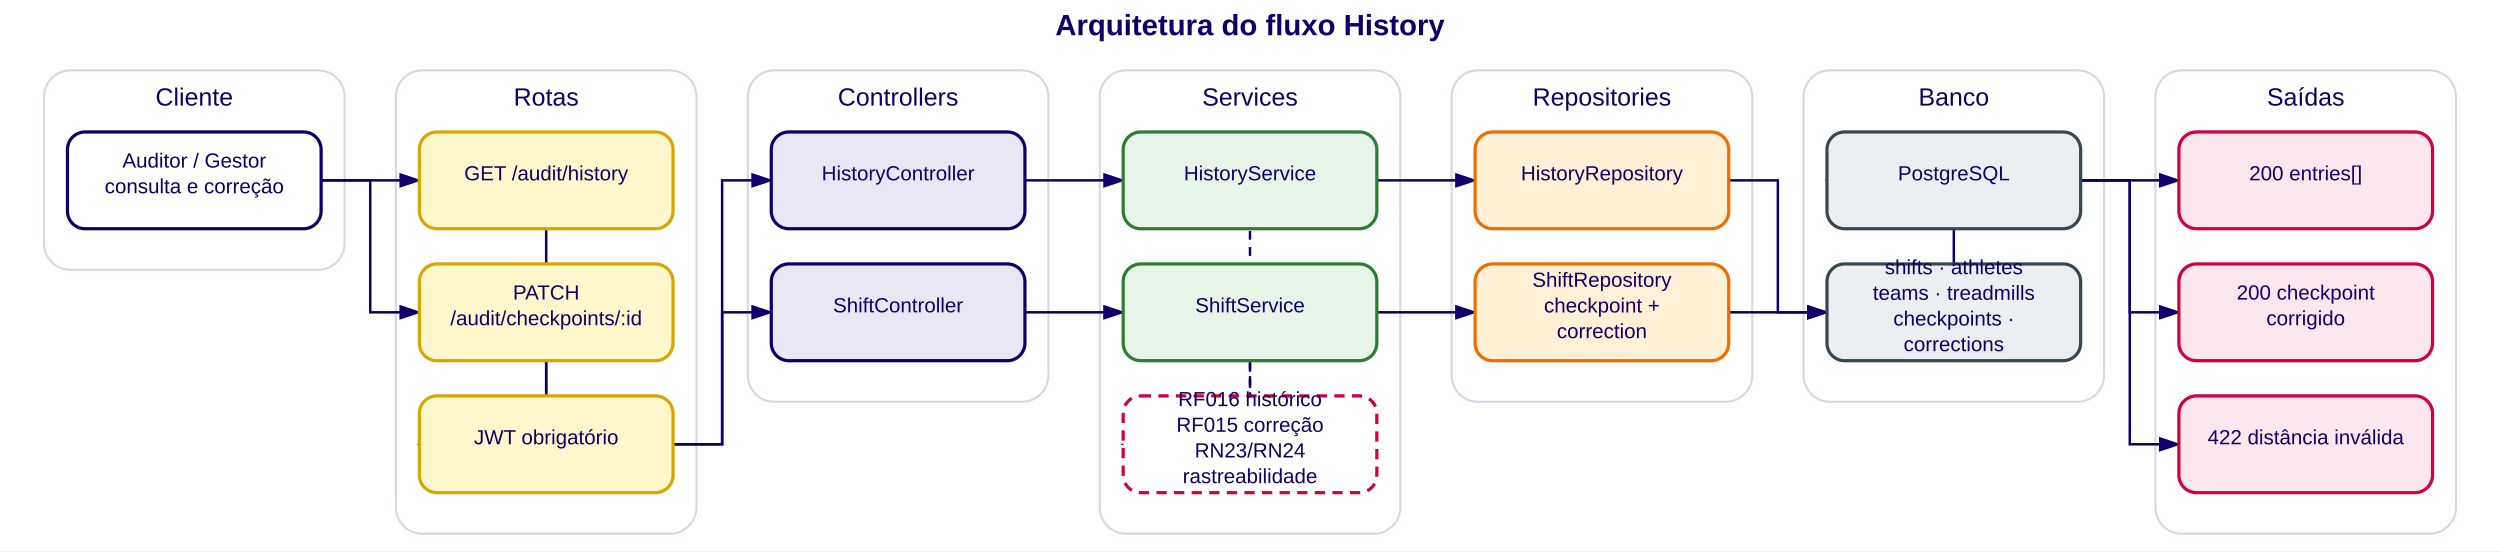
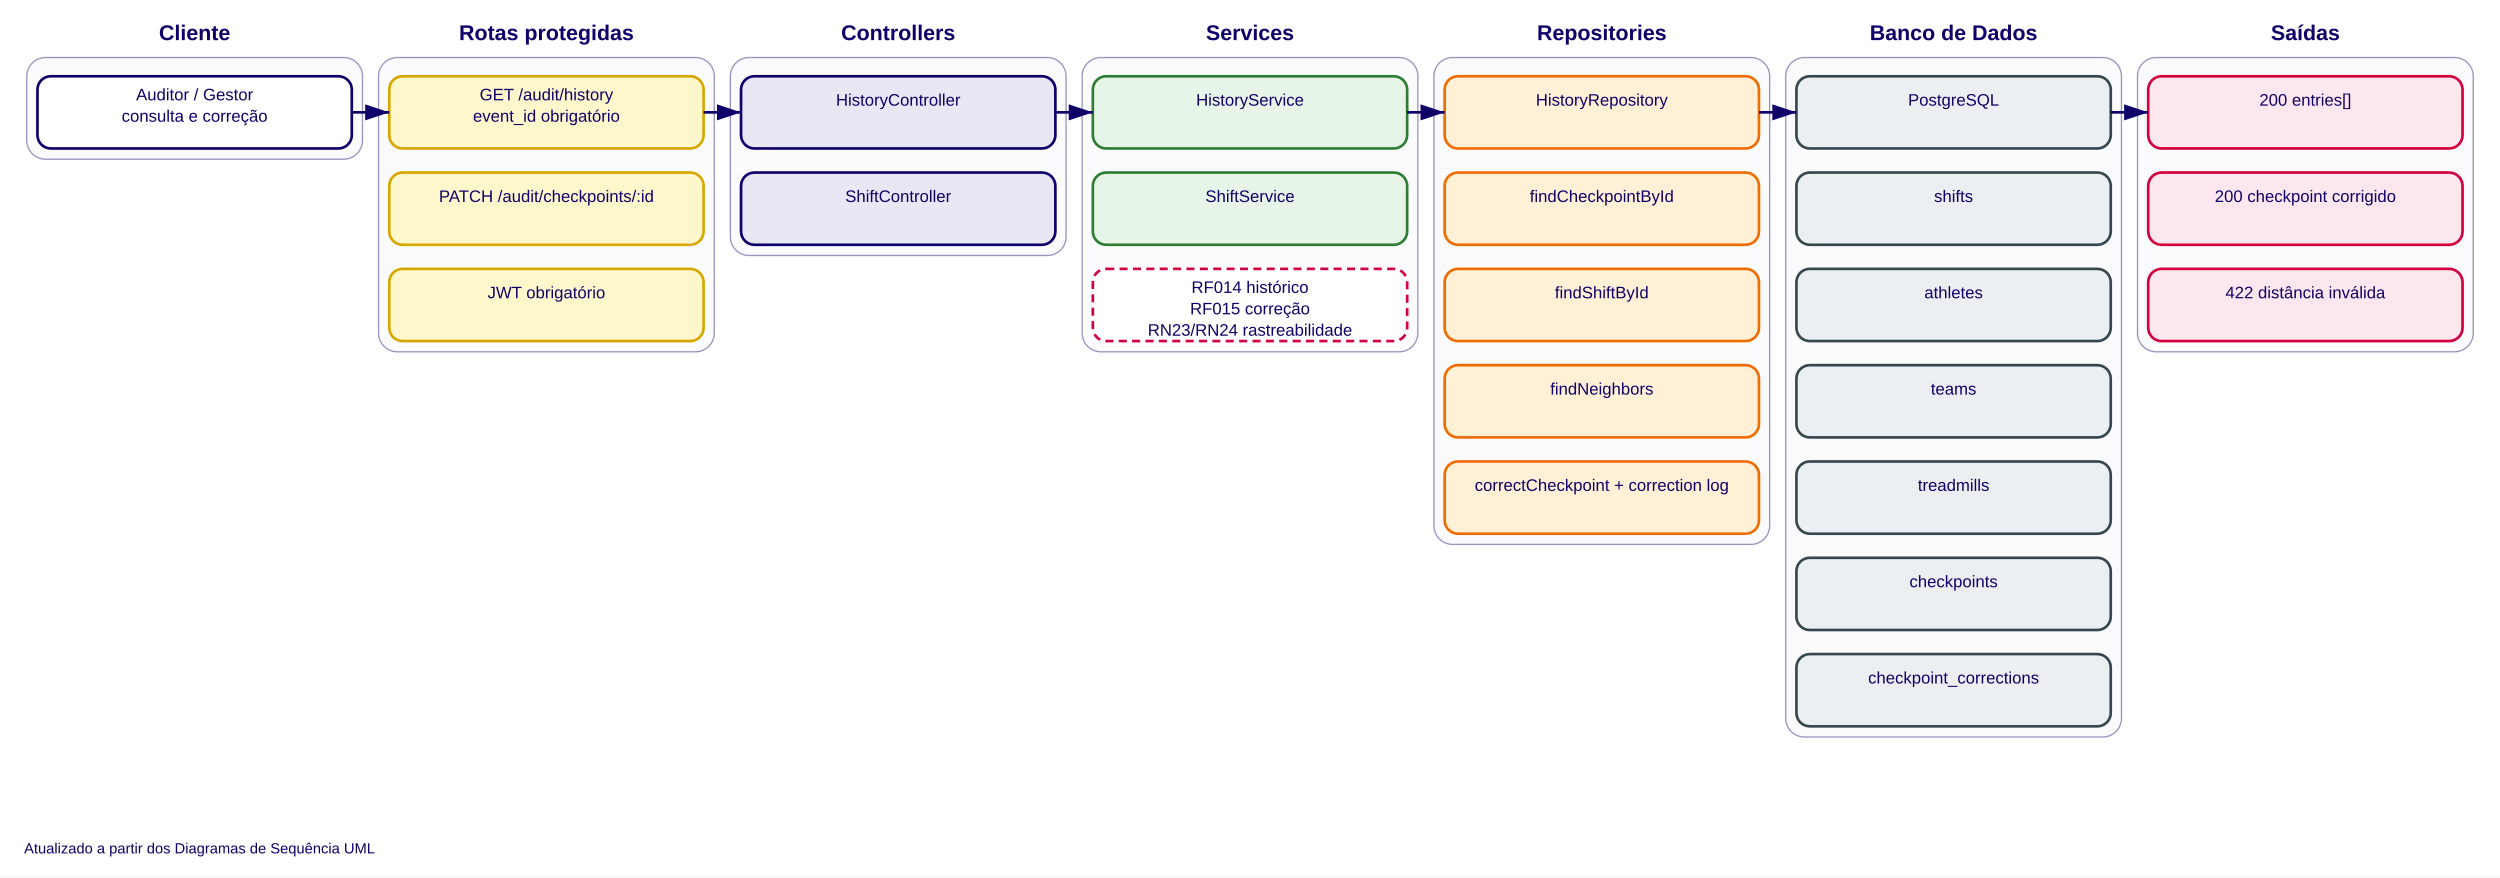
- <svg xmlns="http://www.w3.org/2000/svg" width="1705" height="376" viewBox="0 0 1705 376">
+ <svg xmlns="http://www.w3.org/2000/svg" width="1869" height="656" viewBox="0 0 1869 656">
  <defs>
-     <marker id="arrow" markerWidth="10" markerHeight="10" refX="8" refY="3" orient="auto" markerUnits="strokeWidth">
+     <marker id="arrow" markerWidth="10" markerHeight="10" refX="9" refY="3" orient="auto" markerUnits="strokeWidth">
      <path d="M0,0 L0,6 L9,3 z" fill="#0F0069" />
    </marker>
  </defs>
-   <rect width="100%" height="100%" fill="#FFFFFF" />
-   <text x="852.5" y="24" text-anchor="middle" font-family="Arial" font-size="20" font-weight="700" fill="#0F0069">Arquitetura do fluxo History</text>
-   <rect x="30" y="48" width="205" height="136" rx="18" fill="none" stroke="#D6D6E8" stroke-width="1.4" />
-   <text x="132.5" y="72" text-anchor="middle" font-family="Arial" font-size="17" fill="#0F0069">Cliente</text>
-   <rect x="270" y="48" width="205" height="316" rx="18" fill="none" stroke="#D6D6E8" stroke-width="1.4" />
-   <text x="372.5" y="72" text-anchor="middle" font-family="Arial" font-size="17" fill="#0F0069">Rotas</text>
-   <rect x="510" y="48" width="205" height="226" rx="18" fill="none" stroke="#D6D6E8" stroke-width="1.4" />
-   <text x="612.5" y="72" text-anchor="middle" font-family="Arial" font-size="17" fill="#0F0069">Controllers</text>
-   <rect x="750" y="48" width="205" height="316" rx="18" fill="none" stroke="#D6D6E8" stroke-width="1.4" />
-   <text x="852.5" y="72" text-anchor="middle" font-family="Arial" font-size="17" fill="#0F0069">Services</text>
-   <rect x="990" y="48" width="205" height="226" rx="18" fill="none" stroke="#D6D6E8" stroke-width="1.4" />
-   <text x="1092.5" y="72" text-anchor="middle" font-family="Arial" font-size="17" fill="#0F0069">Repositories</text>
-   <rect x="1230" y="48" width="205" height="226" rx="18" fill="none" stroke="#D6D6E8" stroke-width="1.4" />
-   <text x="1332.5" y="72" text-anchor="middle" font-family="Arial" font-size="17" fill="#0F0069">Banco</text>
-   <rect x="1470" y="48" width="205" height="316" rx="18" fill="none" stroke="#D6D6E8" stroke-width="1.4" />
-   <text x="1572.5" y="72" text-anchor="middle" font-family="Arial" font-size="17" fill="#0F0069">Saídas</text>
-   <path d="M219,123.0 L252.5,123.0 L252.5,123.0 L286,123.0" fill="none" stroke="#0F0069" stroke-width="1.7" marker-end="url(#arrow)" />
-   <path d="M219,123.0 L252.5,123.0 L252.5,213.0 L286,213.0" fill="none" stroke="#0F0069" stroke-width="1.7" marker-end="url(#arrow)" />
-   <path d="M459,123.0 L372.5,123.0 L372.5,303.0 L286,303.0" fill="none" stroke="#0F0069" stroke-width="1.7" marker-end="url(#arrow)" />
-   <path d="M459,213.0 L372.5,213.0 L372.5,303.0 L286,303.0" fill="none" stroke="#0F0069" stroke-width="1.7" marker-end="url(#arrow)" />
-   <path d="M459,303.0 L492.5,303.0 L492.5,123.0 L526,123.0" fill="none" stroke="#0F0069" stroke-width="1.7" marker-end="url(#arrow)" />
-   <path d="M459,303.0 L492.5,303.0 L492.5,213.0 L526,213.0" fill="none" stroke="#0F0069" stroke-width="1.7" marker-end="url(#arrow)" />
-   <path d="M699,123.0 L732.5,123.0 L732.5,123.0 L766,123.0" fill="none" stroke="#0F0069" stroke-width="1.7" marker-end="url(#arrow)" />
-   <path d="M699,213.0 L732.5,213.0 L732.5,213.0 L766,213.0" fill="none" stroke="#0F0069" stroke-width="1.7" marker-end="url(#arrow)" />
-   <path d="M939,123.0 L852.5,123.0 L852.5,303.0 L766,303.0" fill="none" stroke="#0F0069" stroke-width="1.7" marker-end="url(#arrow)" stroke-dasharray="6 5" />
-   <text x="852.5" y="117.0" text-anchor="middle" font-family="Arial" font-size="12" fill="#0F0069">rastreio</text>
-   <path d="M939,213.0 L852.5,213.0 L852.5,303.0 L766,303.0" fill="none" stroke="#0F0069" stroke-width="1.7" marker-end="url(#arrow)" stroke-dasharray="6 5" />
-   <text x="852.5" y="207.0" text-anchor="middle" font-family="Arial" font-size="12" fill="#0F0069">rastreio</text>
-   <path d="M939,123.0 L972.5,123.0 L972.5,123.0 L1006,123.0" fill="none" stroke="#0F0069" stroke-width="1.7" marker-end="url(#arrow)" />
-   <path d="M939,213.0 L972.5,213.0 L972.5,213.0 L1006,213.0" fill="none" stroke="#0F0069" stroke-width="1.7" marker-end="url(#arrow)" />
-   <path d="M1179,123.0 L1212.5,123.0 L1212.5,213.0 L1246,213.0" fill="none" stroke="#0F0069" stroke-width="1.7" marker-end="url(#arrow)" />
-   <path d="M1179,213.0 L1212.5,213.0 L1212.5,213.0 L1246,213.0" fill="none" stroke="#0F0069" stroke-width="1.7" marker-end="url(#arrow)" />
-   <path d="M1419,213.0 L1332.5,213.0 L1332.5,123.0 L1246,123.0" fill="none" stroke="#0F0069" stroke-width="1.7" marker-end="url(#arrow)" />
-   <path d="M1419,123.0 L1452.5,123.0 L1452.5,123.0 L1486,123.0" fill="none" stroke="#0F0069" stroke-width="1.7" marker-end="url(#arrow)" />
-   <path d="M1419,123.0 L1452.5,123.0 L1452.5,213.0 L1486,213.0" fill="none" stroke="#0F0069" stroke-width="1.7" marker-end="url(#arrow)" />
-   <path d="M1419,123.0 L1452.5,123.0 L1452.5,303.0 L1486,303.0" fill="none" stroke="#0F0069" stroke-width="1.7" marker-end="url(#arrow)" />
-   <rect x="46" y="90" width="173" height="66" rx="12" fill="#FFFFFF" stroke="#0F0069" stroke-width="2.2" />
-   <text x="132.5" y="114.3" text-anchor="middle" font-family="Arial" font-size="14" fill="#0F0069">Auditor / Gestor</text>
-   <text x="132.5" y="131.8" text-anchor="middle" font-family="Arial" font-size="14" fill="#0F0069">consulta e correção</text>
-   <rect x="286" y="90" width="173" height="66" rx="12" fill="#FFF7CC" stroke="#D6A700" stroke-width="2.2" />
-   <text x="372.5" y="123.0" text-anchor="middle" font-family="Arial" font-size="14" fill="#0F0069">GET /audit/history</text>
-   <rect x="286" y="180" width="173" height="66" rx="12" fill="#FFF7CC" stroke="#D6A700" stroke-width="2.2" />
-   <text x="372.5" y="204.3" text-anchor="middle" font-family="Arial" font-size="14" fill="#0F0069">PATCH</text>
-   <text x="372.5" y="221.8" text-anchor="middle" font-family="Arial" font-size="14" fill="#0F0069">/audit/checkpoints/:id</text>
-   <rect x="286" y="270" width="173" height="66" rx="12" fill="#FFF7CC" stroke="#D6A700" stroke-width="2.2" />
-   <text x="372.5" y="303.0" text-anchor="middle" font-family="Arial" font-size="14" fill="#0F0069">JWT obrigatório</text>
-   <rect x="526" y="90" width="173" height="66" rx="12" fill="#E8E8F5" stroke="#0F0069" stroke-width="2.2" />
-   <text x="612.5" y="123.0" text-anchor="middle" font-family="Arial" font-size="14" fill="#0F0069">HistoryController</text>
-   <rect x="526" y="180" width="173" height="66" rx="12" fill="#E8E8F5" stroke="#0F0069" stroke-width="2.2" />
-   <text x="612.5" y="213.0" text-anchor="middle" font-family="Arial" font-size="14" fill="#0F0069">ShiftController</text>
-   <rect x="766" y="90" width="173" height="66" rx="12" fill="#E7F5E8" stroke="#2E7D32" stroke-width="2.2" />
-   <text x="852.5" y="123.0" text-anchor="middle" font-family="Arial" font-size="14" fill="#0F0069">HistoryService</text>
-   <rect x="766" y="180" width="173" height="66" rx="12" fill="#E7F5E8" stroke="#2E7D32" stroke-width="2.2" />
-   <text x="852.5" y="213.0" text-anchor="middle" font-family="Arial" font-size="14" fill="#0F0069">ShiftService</text>
-   <rect x="766" y="270" width="173" height="66" rx="12" fill="#FFFFFF" stroke="#D2003C" stroke-width="2.2" stroke-dasharray="7 5" />
-   <text x="852.5" y="277.0" text-anchor="middle" font-family="Arial" font-size="14" fill="#0F0069">RF016 histórico</text>
-   <text x="852.5" y="294.5" text-anchor="middle" font-family="Arial" font-size="14" fill="#0F0069">RF015 correção</text>
-   <text x="852.5" y="312.0" text-anchor="middle" font-family="Arial" font-size="14" fill="#0F0069">RN23/RN24</text>
-   <text x="852.5" y="329.5" text-anchor="middle" font-family="Arial" font-size="14" fill="#0F0069">rastreabilidade</text>
-   <rect x="1006" y="90" width="173" height="66" rx="12" fill="#FFF0D6" stroke="#EF6C00" stroke-width="2.2" />
-   <text x="1092.5" y="123.0" text-anchor="middle" font-family="Arial" font-size="14" fill="#0F0069">HistoryRepository</text>
-   <rect x="1006" y="180" width="173" height="66" rx="12" fill="#FFF0D6" stroke="#EF6C00" stroke-width="2.2" />
-   <text x="1092.5" y="195.6" text-anchor="middle" font-family="Arial" font-size="14" fill="#0F0069">ShiftRepository</text>
-   <text x="1092.5" y="213.1" text-anchor="middle" font-family="Arial" font-size="14" fill="#0F0069">checkpoint +</text>
-   <text x="1092.5" y="230.6" text-anchor="middle" font-family="Arial" font-size="14" fill="#0F0069">correction</text>
-   <rect x="1246" y="90" width="173" height="66" rx="12" fill="#ECEFF1" stroke="#37474F" stroke-width="2.2" />
-   <text x="1332.5" y="123.0" text-anchor="middle" font-family="Arial" font-size="14" fill="#0F0069">PostgreSQL</text>
-   <rect x="1246" y="180" width="173" height="66" rx="12" fill="#ECEFF1" stroke="#37474F" stroke-width="2.2" />
-   <text x="1332.5" y="187.0" text-anchor="middle" font-family="Arial" font-size="14" fill="#0F0069">shifts · athletes</text>
-   <text x="1332.5" y="204.5" text-anchor="middle" font-family="Arial" font-size="14" fill="#0F0069">teams · treadmills</text>
-   <text x="1332.5" y="222.0" text-anchor="middle" font-family="Arial" font-size="14" fill="#0F0069">checkpoints ·</text>
-   <text x="1332.5" y="239.5" text-anchor="middle" font-family="Arial" font-size="14" fill="#0F0069">corrections</text>
-   <rect x="1486" y="90" width="173" height="66" rx="12" fill="#FDE7EF" stroke="#D2003C" stroke-width="2.2" />
-   <text x="1572.5" y="123.0" text-anchor="middle" font-family="Arial" font-size="14" fill="#0F0069">200 entries[]</text>
-   <rect x="1486" y="180" width="173" height="66" rx="12" fill="#FDE7EF" stroke="#D2003C" stroke-width="2.2" />
-   <text x="1572.5" y="204.3" text-anchor="middle" font-family="Arial" font-size="14" fill="#0F0069">200 checkpoint</text>
-   <text x="1572.5" y="221.8" text-anchor="middle" font-family="Arial" font-size="14" fill="#0F0069">corrigido</text>
-   <rect x="1486" y="270" width="173" height="66" rx="12" fill="#FDE7EF" stroke="#D2003C" stroke-width="2.2" />
-   <text x="1572.5" y="303.0" text-anchor="middle" font-family="Arial" font-size="14" fill="#0F0069">422 distância inválida</text>
+   <rect width="100%" height="100%" fill="#ffffff" />
+   <text x="145.5" y="30" text-anchor="middle" font-family="Arial" font-size="16" font-weight="700" fill="#0F0069">Cliente</text>
+   <rect x="20" y="43" width="251" height="76" rx="14" fill="#F5F5FA" stroke="#0F0069" stroke-width="1" opacity="0.42" />
+   <rect x="28" y="57" width="235" height="54" rx="10" fill="#FFFFFF" stroke="#0F0069" stroke-width="2" />
+   <text x="145.5" y="75" text-anchor="middle" font-family="Arial" font-size="12.5" fill="#0F0069">Auditor / Gestor</text>
+   <text x="145.5" y="91" text-anchor="middle" font-family="Arial" font-size="12.5" fill="#0F0069">consulta e correção</text>
+   <text x="408.5" y="30" text-anchor="middle" font-family="Arial" font-size="16" font-weight="700" fill="#0F0069">Rotas protegidas</text>
+   <rect x="283" y="43" width="251" height="220" rx="14" fill="#F5F5FA" stroke="#0F0069" stroke-width="1" opacity="0.42" />
+   <rect x="291" y="57" width="235" height="54" rx="10" fill="#FFF7CC" stroke="#D6A700" stroke-width="2" />
+   <text x="408.5" y="75" text-anchor="middle" font-family="Arial" font-size="12.5" fill="#0F0069">GET /audit/history</text>
+   <text x="408.5" y="91" text-anchor="middle" font-family="Arial" font-size="12.5" fill="#0F0069">event_id obrigatório</text>
+   <rect x="291" y="129" width="235" height="54" rx="10" fill="#FFF7CC" stroke="#D6A700" stroke-width="2" />
+   <text x="408.5" y="151" text-anchor="middle" font-family="Arial" font-size="12.5" fill="#0F0069">PATCH /audit/checkpoints/:id</text>
+   <rect x="291" y="201" width="235" height="54" rx="10" fill="#FFF7CC" stroke="#D6A700" stroke-width="2" />
+   <text x="408.5" y="223" text-anchor="middle" font-family="Arial" font-size="12.5" fill="#0F0069">JWT obrigatório</text>
+   <text x="671.5" y="30" text-anchor="middle" font-family="Arial" font-size="16" font-weight="700" fill="#0F0069">Controllers</text>
+   <rect x="546" y="43" width="251" height="148" rx="14" fill="#F5F5FA" stroke="#0F0069" stroke-width="1" opacity="0.42" />
+   <rect x="554" y="57" width="235" height="54" rx="10" fill="#E8E8F5" stroke="#0F0069" stroke-width="2" />
+   <text x="671.5" y="79" text-anchor="middle" font-family="Arial" font-size="12.5" fill="#0F0069">HistoryController</text>
+   <rect x="554" y="129" width="235" height="54" rx="10" fill="#E8E8F5" stroke="#0F0069" stroke-width="2" />
+   <text x="671.5" y="151" text-anchor="middle" font-family="Arial" font-size="12.5" fill="#0F0069">ShiftController</text>
+   <text x="934.5" y="30" text-anchor="middle" font-family="Arial" font-size="16" font-weight="700" fill="#0F0069">Services</text>
+   <rect x="809" y="43" width="251" height="220" rx="14" fill="#F5F5FA" stroke="#0F0069" stroke-width="1" opacity="0.42" />
+   <rect x="817" y="57" width="235" height="54" rx="10" fill="#E7F5E8" stroke="#2E7D32" stroke-width="2" />
+   <text x="934.5" y="79" text-anchor="middle" font-family="Arial" font-size="12.5" fill="#0F0069">HistoryService</text>
+   <rect x="817" y="129" width="235" height="54" rx="10" fill="#E7F5E8" stroke="#2E7D32" stroke-width="2" />
+   <text x="934.5" y="151" text-anchor="middle" font-family="Arial" font-size="12.5" fill="#0F0069">ShiftService</text>
+   <rect x="817" y="201" width="235" height="54" rx="10" fill="#FFFFFF" stroke="#D2003C" stroke-width="2" stroke-dasharray="6 4" />
+   <text x="934.5" y="219" text-anchor="middle" font-family="Arial" font-size="12.5" fill="#0F0069">RF014 histórico</text>
+   <text x="934.5" y="235" text-anchor="middle" font-family="Arial" font-size="12.5" fill="#0F0069">RF015 correção</text>
+   <text x="934.5" y="251" text-anchor="middle" font-family="Arial" font-size="12.5" fill="#0F0069">RN23/RN24 rastreabilidade</text>
+   <text x="1197.5" y="30" text-anchor="middle" font-family="Arial" font-size="16" font-weight="700" fill="#0F0069">Repositories</text>
+   <rect x="1072" y="43" width="251" height="364" rx="14" fill="#F5F5FA" stroke="#0F0069" stroke-width="1" opacity="0.42" />
+   <rect x="1080" y="57" width="235" height="54" rx="10" fill="#FFF0D6" stroke="#EF6C00" stroke-width="2" />
+   <text x="1197.5" y="79" text-anchor="middle" font-family="Arial" font-size="12.5" fill="#0F0069">HistoryRepository</text>
+   <rect x="1080" y="129" width="235" height="54" rx="10" fill="#FFF0D6" stroke="#EF6C00" stroke-width="2" />
+   <text x="1197.5" y="151" text-anchor="middle" font-family="Arial" font-size="12.5" fill="#0F0069">findCheckpointById</text>
+   <rect x="1080" y="201" width="235" height="54" rx="10" fill="#FFF0D6" stroke="#EF6C00" stroke-width="2" />
+   <text x="1197.5" y="223" text-anchor="middle" font-family="Arial" font-size="12.5" fill="#0F0069">findShiftById</text>
+   <rect x="1080" y="273" width="235" height="54" rx="10" fill="#FFF0D6" stroke="#EF6C00" stroke-width="2" />
+   <text x="1197.5" y="295" text-anchor="middle" font-family="Arial" font-size="12.5" fill="#0F0069">findNeighbors</text>
+   <rect x="1080" y="345" width="235" height="54" rx="10" fill="#FFF0D6" stroke="#EF6C00" stroke-width="2" />
+   <text x="1197.5" y="367" text-anchor="middle" font-family="Arial" font-size="12.5" fill="#0F0069">correctCheckpoint + correction log</text>
+   <text x="1460.5" y="30" text-anchor="middle" font-family="Arial" font-size="16" font-weight="700" fill="#0F0069">Banco de Dados</text>
+   <rect x="1335" y="43" width="251" height="508" rx="14" fill="#F5F5FA" stroke="#0F0069" stroke-width="1" opacity="0.42" />
+   <rect x="1343" y="57" width="235" height="54" rx="10" fill="#ECEFF1" stroke="#37474F" stroke-width="2" />
+   <text x="1460.5" y="79" text-anchor="middle" font-family="Arial" font-size="12.5" fill="#0F0069">PostgreSQL</text>
+   <rect x="1343" y="129" width="235" height="54" rx="10" fill="#ECEFF1" stroke="#37474F" stroke-width="2" />
+   <text x="1460.5" y="151" text-anchor="middle" font-family="Arial" font-size="12.5" fill="#0F0069">shifts</text>
+   <rect x="1343" y="201" width="235" height="54" rx="10" fill="#ECEFF1" stroke="#37474F" stroke-width="2" />
+   <text x="1460.5" y="223" text-anchor="middle" font-family="Arial" font-size="12.5" fill="#0F0069">athletes</text>
+   <rect x="1343" y="273" width="235" height="54" rx="10" fill="#ECEFF1" stroke="#37474F" stroke-width="2" />
+   <text x="1460.5" y="295" text-anchor="middle" font-family="Arial" font-size="12.5" fill="#0F0069">teams</text>
+   <rect x="1343" y="345" width="235" height="54" rx="10" fill="#ECEFF1" stroke="#37474F" stroke-width="2" />
+   <text x="1460.5" y="367" text-anchor="middle" font-family="Arial" font-size="12.5" fill="#0F0069">treadmills</text>
+   <rect x="1343" y="417" width="235" height="54" rx="10" fill="#ECEFF1" stroke="#37474F" stroke-width="2" />
+   <text x="1460.5" y="439" text-anchor="middle" font-family="Arial" font-size="12.5" fill="#0F0069">checkpoints</text>
+   <rect x="1343" y="489" width="235" height="54" rx="10" fill="#ECEFF1" stroke="#37474F" stroke-width="2" />
+   <text x="1460.5" y="511" text-anchor="middle" font-family="Arial" font-size="12.5" fill="#0F0069">checkpoint_corrections</text>
+   <text x="1723.5" y="30" text-anchor="middle" font-family="Arial" font-size="16" font-weight="700" fill="#0F0069">Saídas</text>
+   <rect x="1598" y="43" width="251" height="220" rx="14" fill="#F5F5FA" stroke="#0F0069" stroke-width="1" opacity="0.42" />
+   <rect x="1606" y="57" width="235" height="54" rx="10" fill="#FDE7EF" stroke="#D2003C" stroke-width="2" />
+   <text x="1723.5" y="79" text-anchor="middle" font-family="Arial" font-size="12.5" fill="#0F0069">200 entries[]</text>
+   <rect x="1606" y="129" width="235" height="54" rx="10" fill="#FDE7EF" stroke="#D2003C" stroke-width="2" />
+   <text x="1723.5" y="151" text-anchor="middle" font-family="Arial" font-size="12.5" fill="#0F0069">200 checkpoint corrigido</text>
+   <rect x="1606" y="201" width="235" height="54" rx="10" fill="#FDE7EF" stroke="#D2003C" stroke-width="2" />
+   <text x="1723.5" y="223" text-anchor="middle" font-family="Arial" font-size="12.5" fill="#0F0069">422 distância inválida</text>
+   <path d="M263.0,84.0 C303.0,84.0 251.0,84.0 291.0,84.0" fill="none" stroke="#0F0069" stroke-width="2" marker-end="url(#arrow)" />
+   <path d="M526.0,84.0 C566.0,84.0 514.0,84.0 554.0,84.0" fill="none" stroke="#0F0069" stroke-width="2" marker-end="url(#arrow)" />
+   <path d="M789.0,84.0 C829.0,84.0 777.0,84.0 817.0,84.0" fill="none" stroke="#0F0069" stroke-width="2" marker-end="url(#arrow)" />
+   <path d="M1052.0,84.0 C1092.0,84.0 1040.0,84.0 1080.0,84.0" fill="none" stroke="#0F0069" stroke-width="2" marker-end="url(#arrow)" />
+   <path d="M1315.0,84.0 C1355.0,84.0 1303.0,84.0 1343.0,84.0" fill="none" stroke="#0F0069" stroke-width="2" marker-end="url(#arrow)" />
+   <path d="M1578.0,84.0 C1618.0,84.0 1566.0,84.0 1606.0,84.0" fill="none" stroke="#0F0069" stroke-width="2" marker-end="url(#arrow)" />
+   <text x="18" y="638" font-family="Arial" font-size="11" fill="#0F0069">Atualizado a partir dos Diagramas de Sequência UML</text>
</svg>
